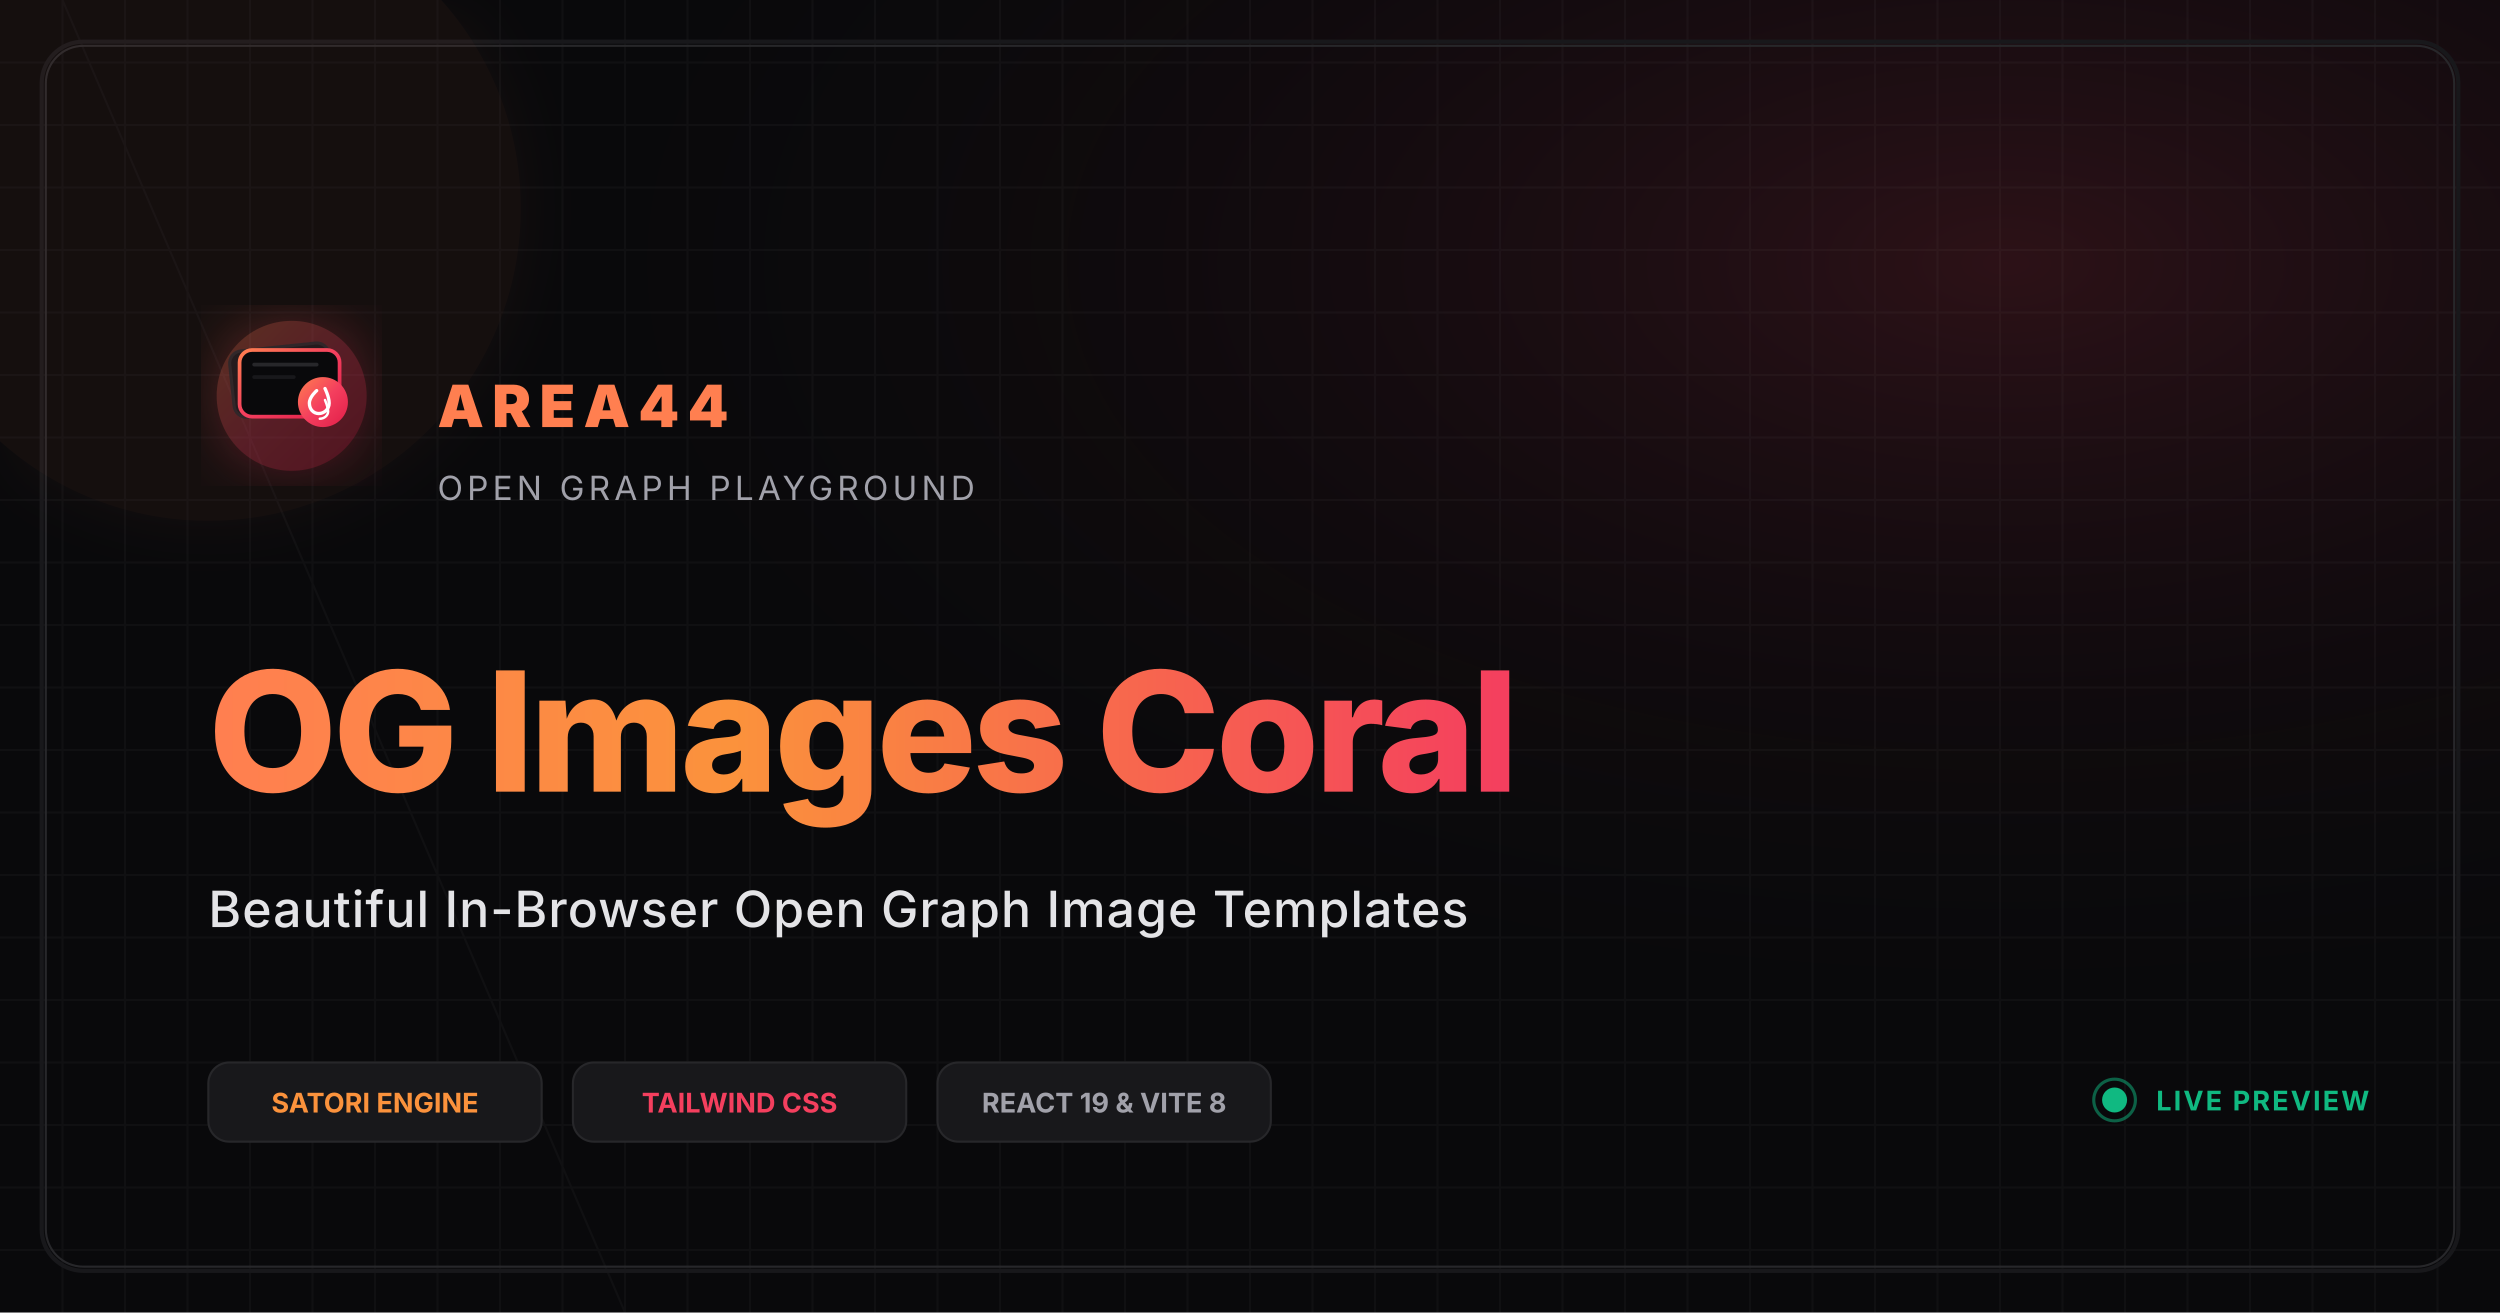
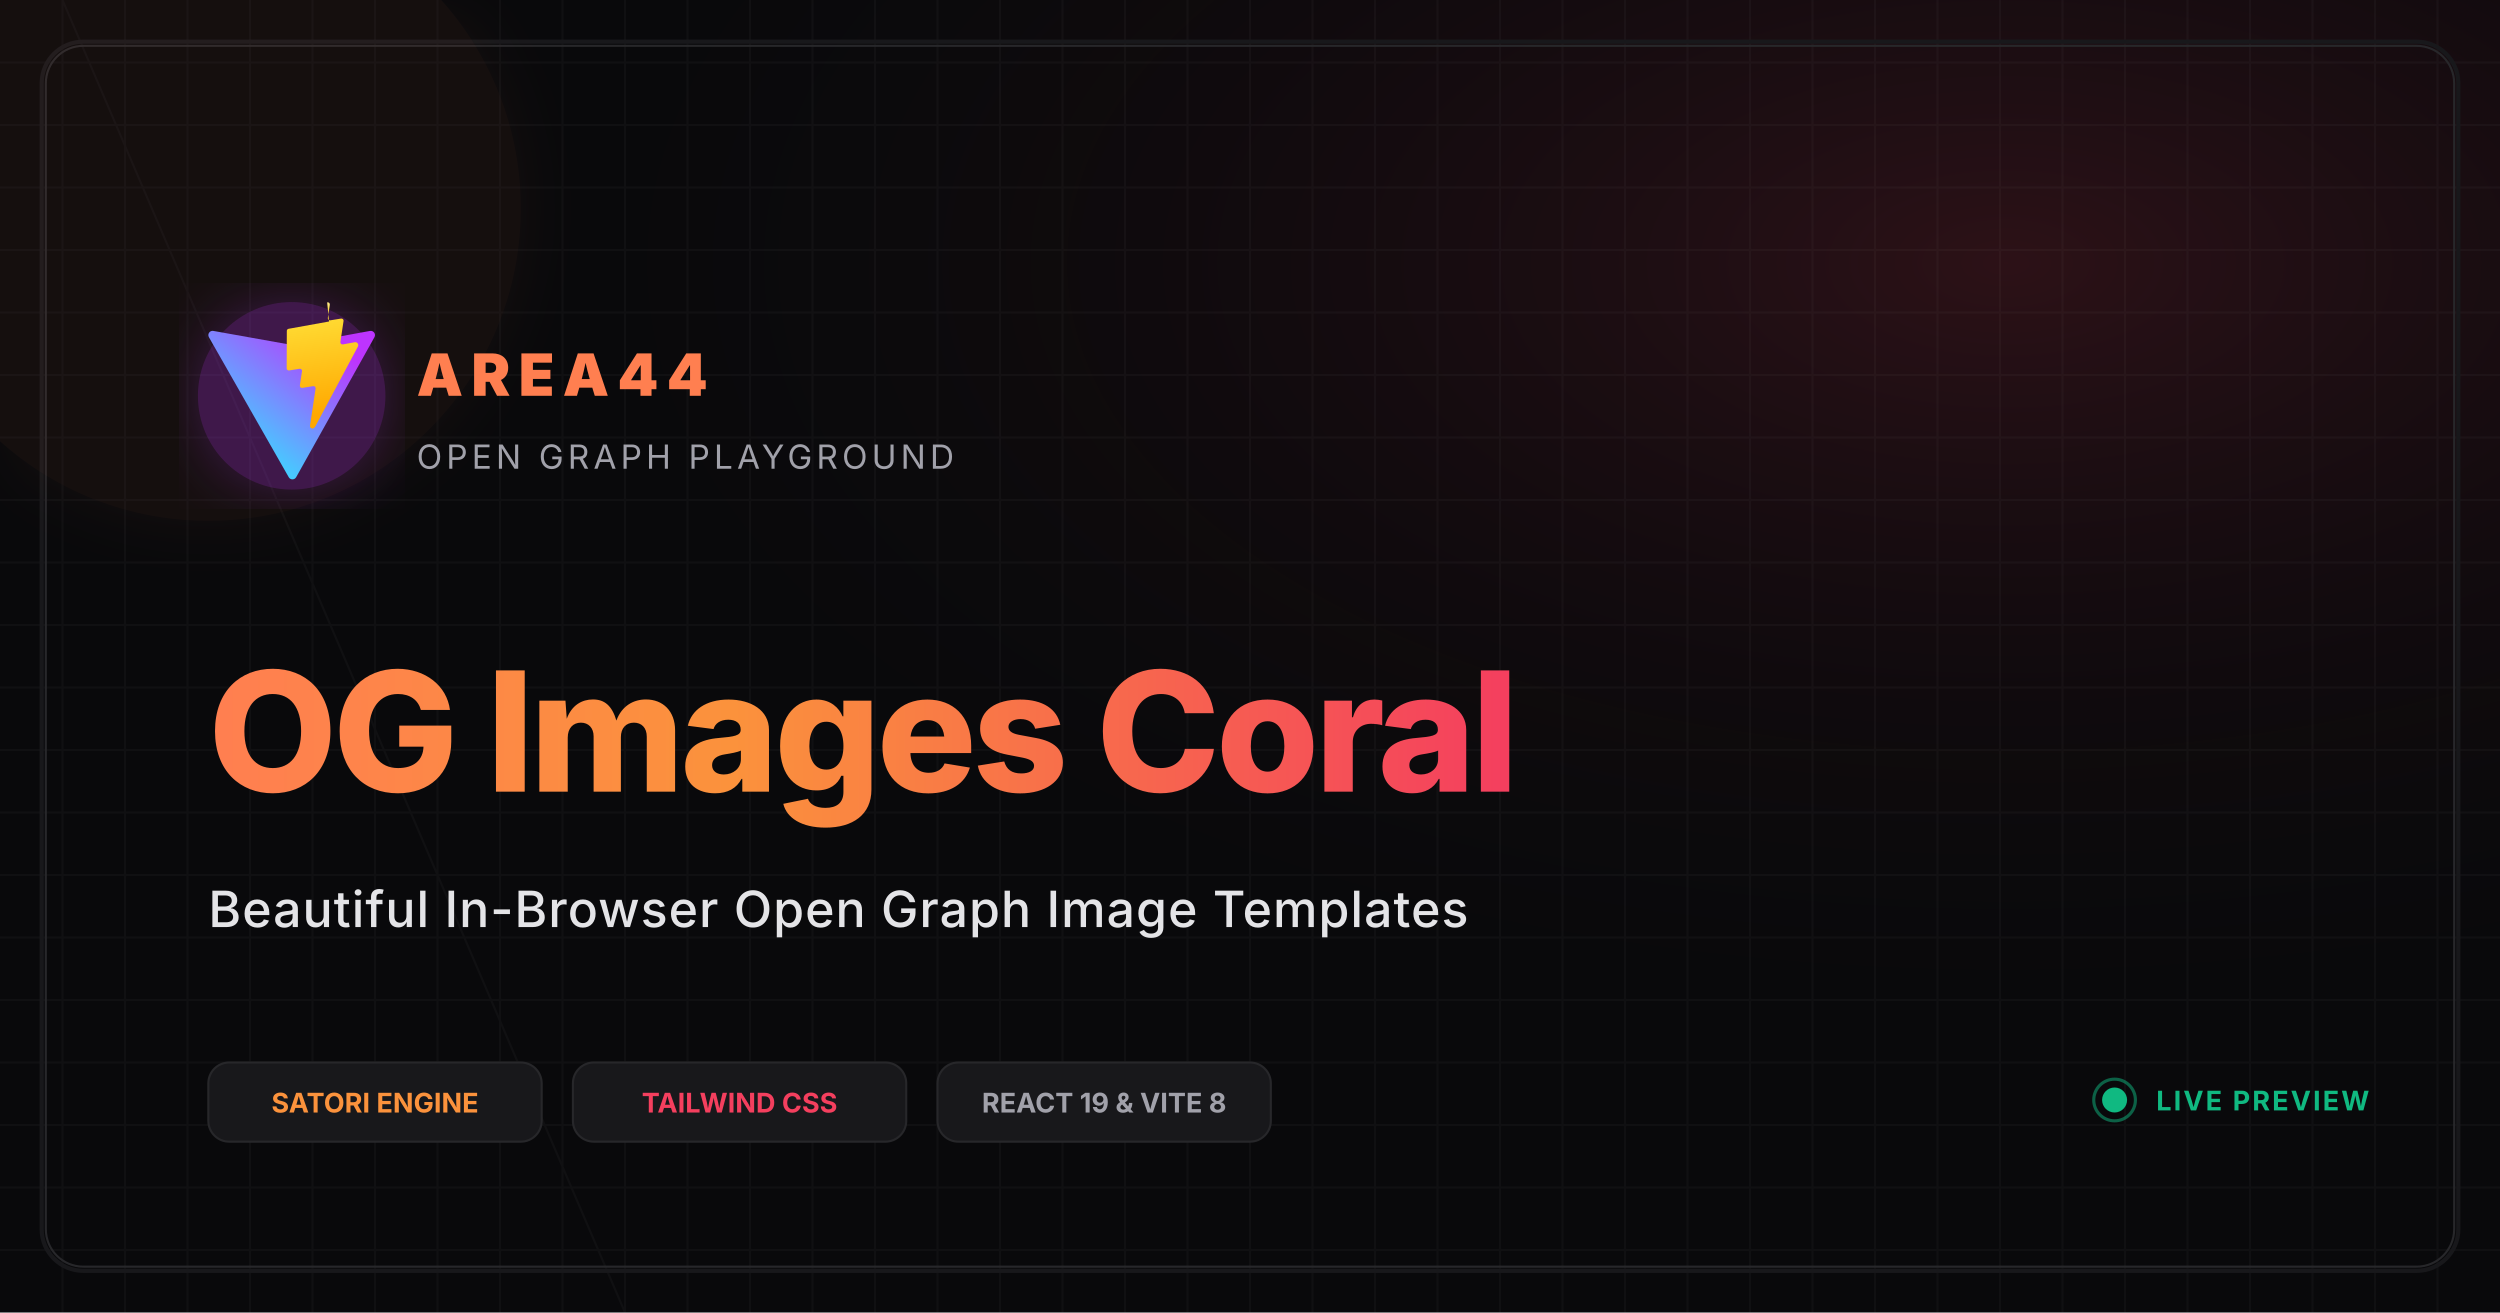
<svg xmlns="http://www.w3.org/2000/svg" viewBox="0 0 1200 630" width="1200" height="630">
  <rect width="1200" height="630" fill="#09090b" />
  <defs>
    <radialGradient id="ambient-glow" cx="80%" cy="20%" r="60%">
      <stop offset="0%" stop-color="#f43f5e" stop-opacity="0.15" />
      <stop offset="100%" stop-color="#09090b" stop-opacity="0" />
    </radialGradient>
    <linearGradient id="coral-gradient" x1="0%" y1="0%" x2="100%" y2="100%">
      <stop offset="0%" stop-color="#ff7f50" />
      <stop offset="50%" stop-color="#f43f5e" />
      <stop offset="100%" stop-color="#e11d48" />
    </linearGradient>
    <linearGradient id="text-gradient" x1="0%" y1="0%" x2="100%" y2="0%">
      <stop offset="0%" stop-color="#ff7f50" />
      <stop offset="40%" stop-color="#fb923c" />
      <stop offset="100%" stop-color="#f43f5e" />
+     </linearGradient>
+     <linearGradient id="vite-grad-bg" x1="-0.828%" y1="57.636%" x2="57.626%" y2="-7.909%">
+       <stop offset="0%" stop-color="#41D1FF" />
+       <stop offset="100%" stop-color="#BD34FE" />
+     </linearGradient>
+     <linearGradient id="vite-grad-bolt" x1="43.376%" y1="2.242%" x2="50.316%" y2="89.03%">
+       <stop offset="0%" stop-color="#FFEA83" />
+       <stop offset="8.333%" stop-color="#FFDD35" />
+       <stop offset="100%" stop-color="#FFA800" />
    </linearGradient>
    <filter id="glow">
      <feGaussianBlur stdDeviation="15" result="coloredBlur" />
      <feMerge>
        <feMergeNode in="coloredBlur" />
        <feMergeNode in="SourceGraphic" />
      </feMerge>
    </filter>
  </defs>
  <rect width="1200" height="630" fill="url(#ambient-glow)" />
  <g opacity="0.03">
    <path d="M 0,30 L 1200,30 M 0,60 L 1200,60 M 0,90 L 1200,90 M 0,120 L 1200,120 M 0,150 L 1200,150 M 0,180 L 1200,180 M 0,210 L 1200,210 M 0,240 L 1200,240 M 0,270 L 1200,270 M 0,300 L 1200,300 M 0,330 L 1200,330 M 0,360 L 1200,360 M 0,390 L 1200,390 M 0,420 L 1200,420 M 0,450 L 1200,450 M 0,480 L 1200,480 M 0,510 L 1200,510 M 0,540 L 1200,540 M 0,570 L 1200,570 M 0,600 L 1200,600" stroke="#ffffff" stroke-width="1" />
    <path d="M 30,0 L 30,630 M 60,0 L 60,630 M 90,0 L 90,630 M 120,0 L 120,630 M 150,0 L 150,630 M 180,0 L 180,630 M 210,0 L 210,630 M 240,0 L 240,630 M 270,0 L 270,630 M 30,0 L 300,630 M 300,0 L 300,630 M 330,0 L 330,630 M 360,0 L 360,630 M 390,0 L 390,630 M 420,0 L 420,630 M 450,0 L 450,630 M 480,0 L 480,630 M 510,0 L 510,630 M 540,0 L 540,630 M 570,0 L 570,630 M 600,0 L 600,630 M 630,0 L 630,630 M 660,0 L 660,630 M 690,0 L 690,630 M 720,0 L 720,630 M 750,0 L 750,630 M 780,0 L 780,630 M 810,0 L 810,630 M 840,0 L 840,630 M 870,0 L 870,630 M 900,0 L 900,630 M 930,0 L 930,630 M 960,0 L 960,630 M 990,0 L 990,630 M 1020,0 L 1020,630 M 1050,0 L 1050,630 M 1080,0 L 1080,630 M 1110,0 L 1110,630 M 1140,0 L 1140,630 M 1170,0 L 1170,630" stroke="#ffffff" stroke-width="1" />
  </g>
  <rect x="20" y="20" width="1160" height="590" rx="20" fill="none" stroke="#18181b" stroke-width="2" />
  <rect x="22" y="22" width="1156" height="586" rx="18" fill="none" stroke="#27272a" stroke-width="1" />
  <circle cx="100" cy="100" r="150" fill="#ff7f50" opacity="0.05" filter="url(#glow)" />
  <g transform="translate(100, 150)">
-     <circle cx="40" cy="40" r="36" fill="url(#coral-gradient)" opacity="0.3" filter="url(#glow)" />
-     <rect x="12" y="16" width="48" height="32" rx="6" fill="#18181b" stroke="#27272a" stroke-width="1.5" transform="rotate(-6 40 40)" opacity="0.8" />
-     <rect x="15" y="18" width="48" height="32" rx="6" fill="#09090b" stroke="url(#coral-gradient)" stroke-width="1.8" />
-     <line x1="22" y1="25" x2="52" y2="25" stroke="#27272a" stroke-width="1.8" stroke-linecap="round" />
-     <line x1="22" y1="31" x2="41" y2="31" stroke="#18181b" stroke-width="1.8" stroke-linecap="round" />
-     <g transform="translate(42, 30)">
-       <circle cx="13" cy="13" r="12" fill="url(#coral-gradient)" />
-       <path d="M13 6C13 6 15 10 15 13C15 16 12.5 18 10 18C7.5 18 5.5 16 5.5 13C5.5 10 9 7 9 7" stroke="#ffffff" stroke-width="1.6" stroke-linecap="round" stroke-linejoin="round" fill="none" transform="translate(1, 0.5)" />
-       <path d="M13 11.5C13 11.5 14.5 15 14.5 17C14.5 19 12.5 20.5 10.5 20.5" stroke="#ffffff" stroke-width="1.2" stroke-linecap="round" stroke-linejoin="round" fill="none" transform="translate(1, 0.5)" />
+     <circle cx="40" cy="40" r="45" fill="#BD34FE" opacity="0.25" filter="url(#glow)" />
+     <g transform="scale(0.3125)">
+       <path fill="url(#vite-grad-bg)" d="M255.153 37.938L134.897 252.976c-2.483 4.44-8.862 4.466-11.382.048L.875 37.958c-2.746-4.814 1.371-10.646 6.827-9.67l120.385 21.517a6.537 6.537 0 0 0 2.322-.004l117.867-21.483c5.438-.991 9.574 4.796 6.877 9.62Z" />
+       <path fill="url(#vite-grad-bolt)" d="M185.432 13.808l-62.198 11.23a3.267 3.267 0 0 0-2.68 3.193l-.223 57.575a3.267 3.267 0 0 0 3.738 3.232l16.11-2.617a3.267 3.267 0 0 1 3.734 3.652l-3.328 22.022a3.267 3.267 0 0 0 3.82 3.715l16.638-2.702a3.267 3.267 0 0 1 3.733 3.653l-8.625 57.065c-.56 3.704 4.225 5.894 6.643 3.036l1.378-1.628 65.577-122.923c1.782-3.342-.998-7.327-4.743-6.648l-18.46 3.348a3.267 3.267 0 0 1-3.734-3.652l4.89-32.328a3.267 3.267 0 0 0-3.82-3.715l-16.59 2.694a3.267 3.267 0 0 1-3.733-3.653l3.056-20.218a3.267 3.267 0 0 0-4.13-3.682Z" />
    </g>
  </g>
-   <text x="210" y="205" font-family="system-ui, -apple-system, sans-serif" font-weight="900" font-size="28" fill="#ff7f50" letter-spacing="4">AREA44</text>
-   <text x="210" y="240" font-family="system-ui, -apple-system, sans-serif" font-weight="400" font-size="16" fill="#a1a1aa" letter-spacing="2">OPEN GRAPH PLAYGROUND</text>
+   <text x="200" y="190" font-family="system-ui, -apple-system, sans-serif" font-weight="900" font-size="28" fill="#ff7f50" letter-spacing="4">AREA44</text>
+   <text x="200" y="225" font-family="system-ui, -apple-system, sans-serif" font-weight="400" font-size="16" fill="#a1a1aa" letter-spacing="2">OPEN GRAPH PLAYGROUND</text>
  <text x="100" y="380" font-family="system-ui, -apple-system, sans-serif" font-weight="800" font-size="80" fill="url(#text-gradient)" letter-spacing="-2">OG Images Coral</text>
  <text x="100" y="445" font-family="system-ui, -apple-system, sans-serif" font-weight="500" font-size="24" fill="#e4e4e7" letter-spacing="0.5">Beautiful In-Browser Open Graph Image Templates</text>
  <g transform="translate(100, 510)">
    <rect x="0" y="0" width="160" height="38" rx="10" fill="#18181b" stroke="#27272a" stroke-width="1" />
    <text x="80" y="24" font-family="system-ui, -apple-system, sans-serif" font-weight="700" font-size="13" fill="#fb923c" text-anchor="middle">SATORI ENGINE</text>
    <rect x="175" y="0" width="160" height="38" rx="10" fill="#18181b" stroke="#27272a" stroke-width="1" />
    <text x="255" y="24" font-family="system-ui, -apple-system, sans-serif" font-weight="700" font-size="13" fill="#f43f5e" text-anchor="middle">TAILWIND CSS</text>
    <rect x="350" y="0" width="160" height="38" rx="10" fill="#18181b" stroke="#27272a" stroke-width="1" />
    <text x="430" y="24" font-family="system-ui, -apple-system, sans-serif" font-weight="700" font-size="13" fill="#a1a1aa" text-anchor="middle">REACT 19 &amp; VITE 8</text>
  </g>
  <g transform="translate(1000, 510)">
    <circle cx="15" cy="18" r="6" fill="#10b981" />
    <circle cx="15" cy="18" r="10" fill="none" stroke="#10b981" stroke-width="1.5" opacity="0.5" />
    <text x="35" y="23" font-family="system-ui, -apple-system, sans-serif" font-weight="700" font-size="13" fill="#10b981" letter-spacing="1">LIVE PREVIEW</text>
  </g>
</svg>
